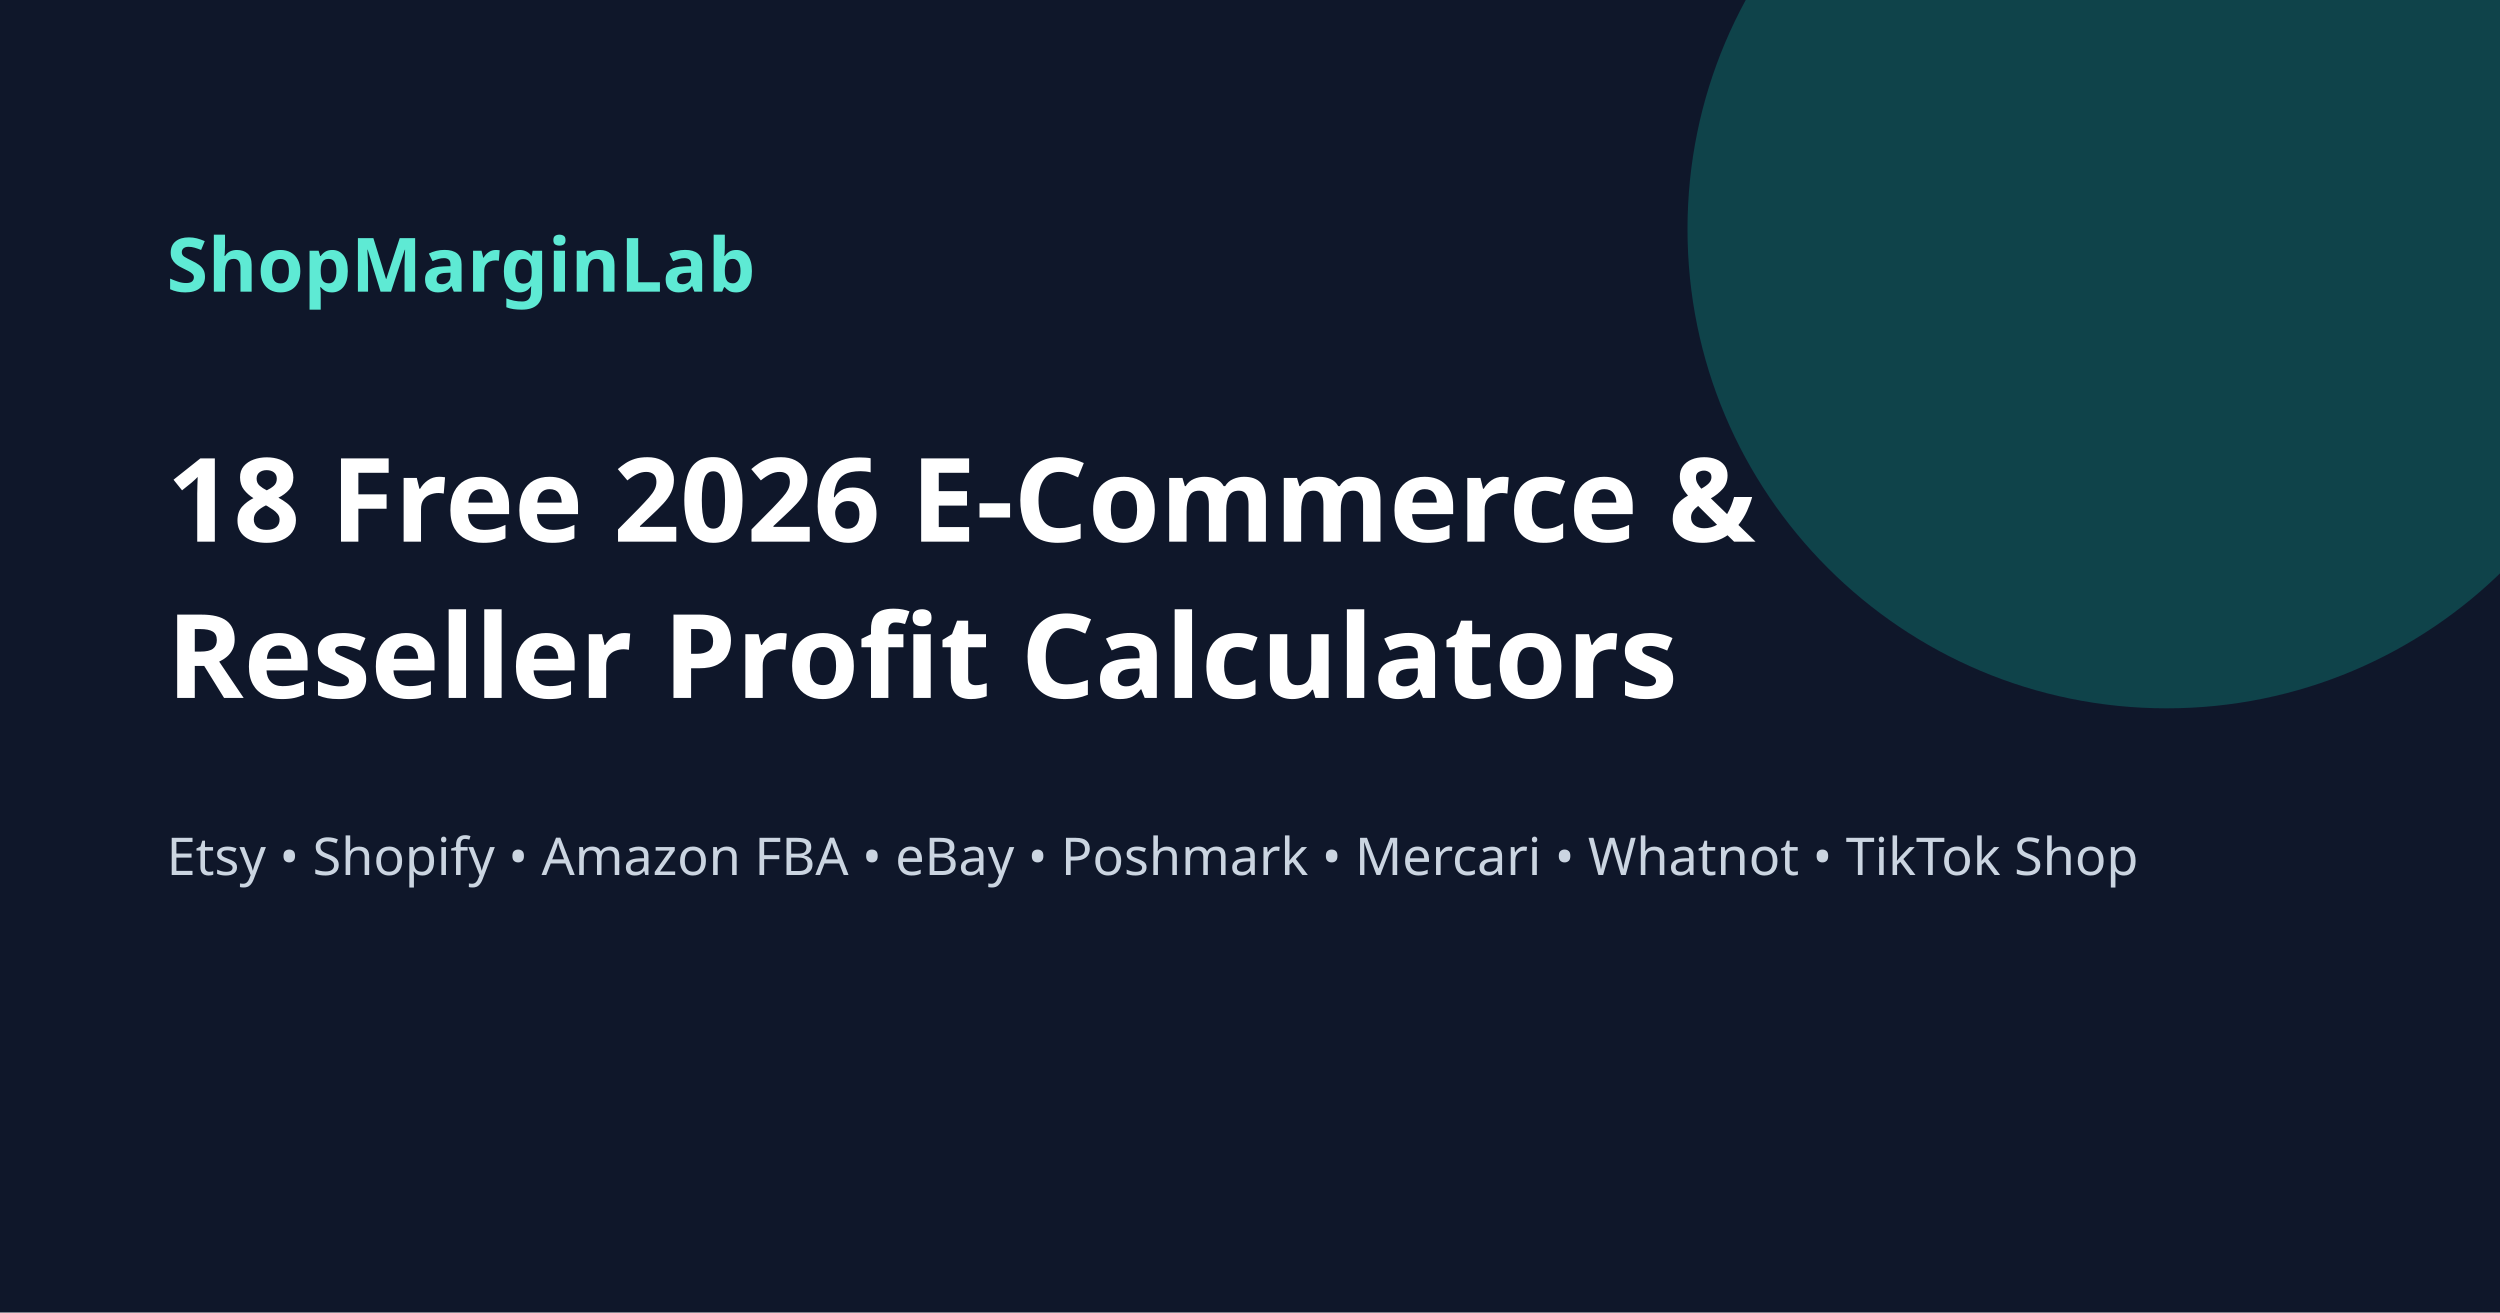
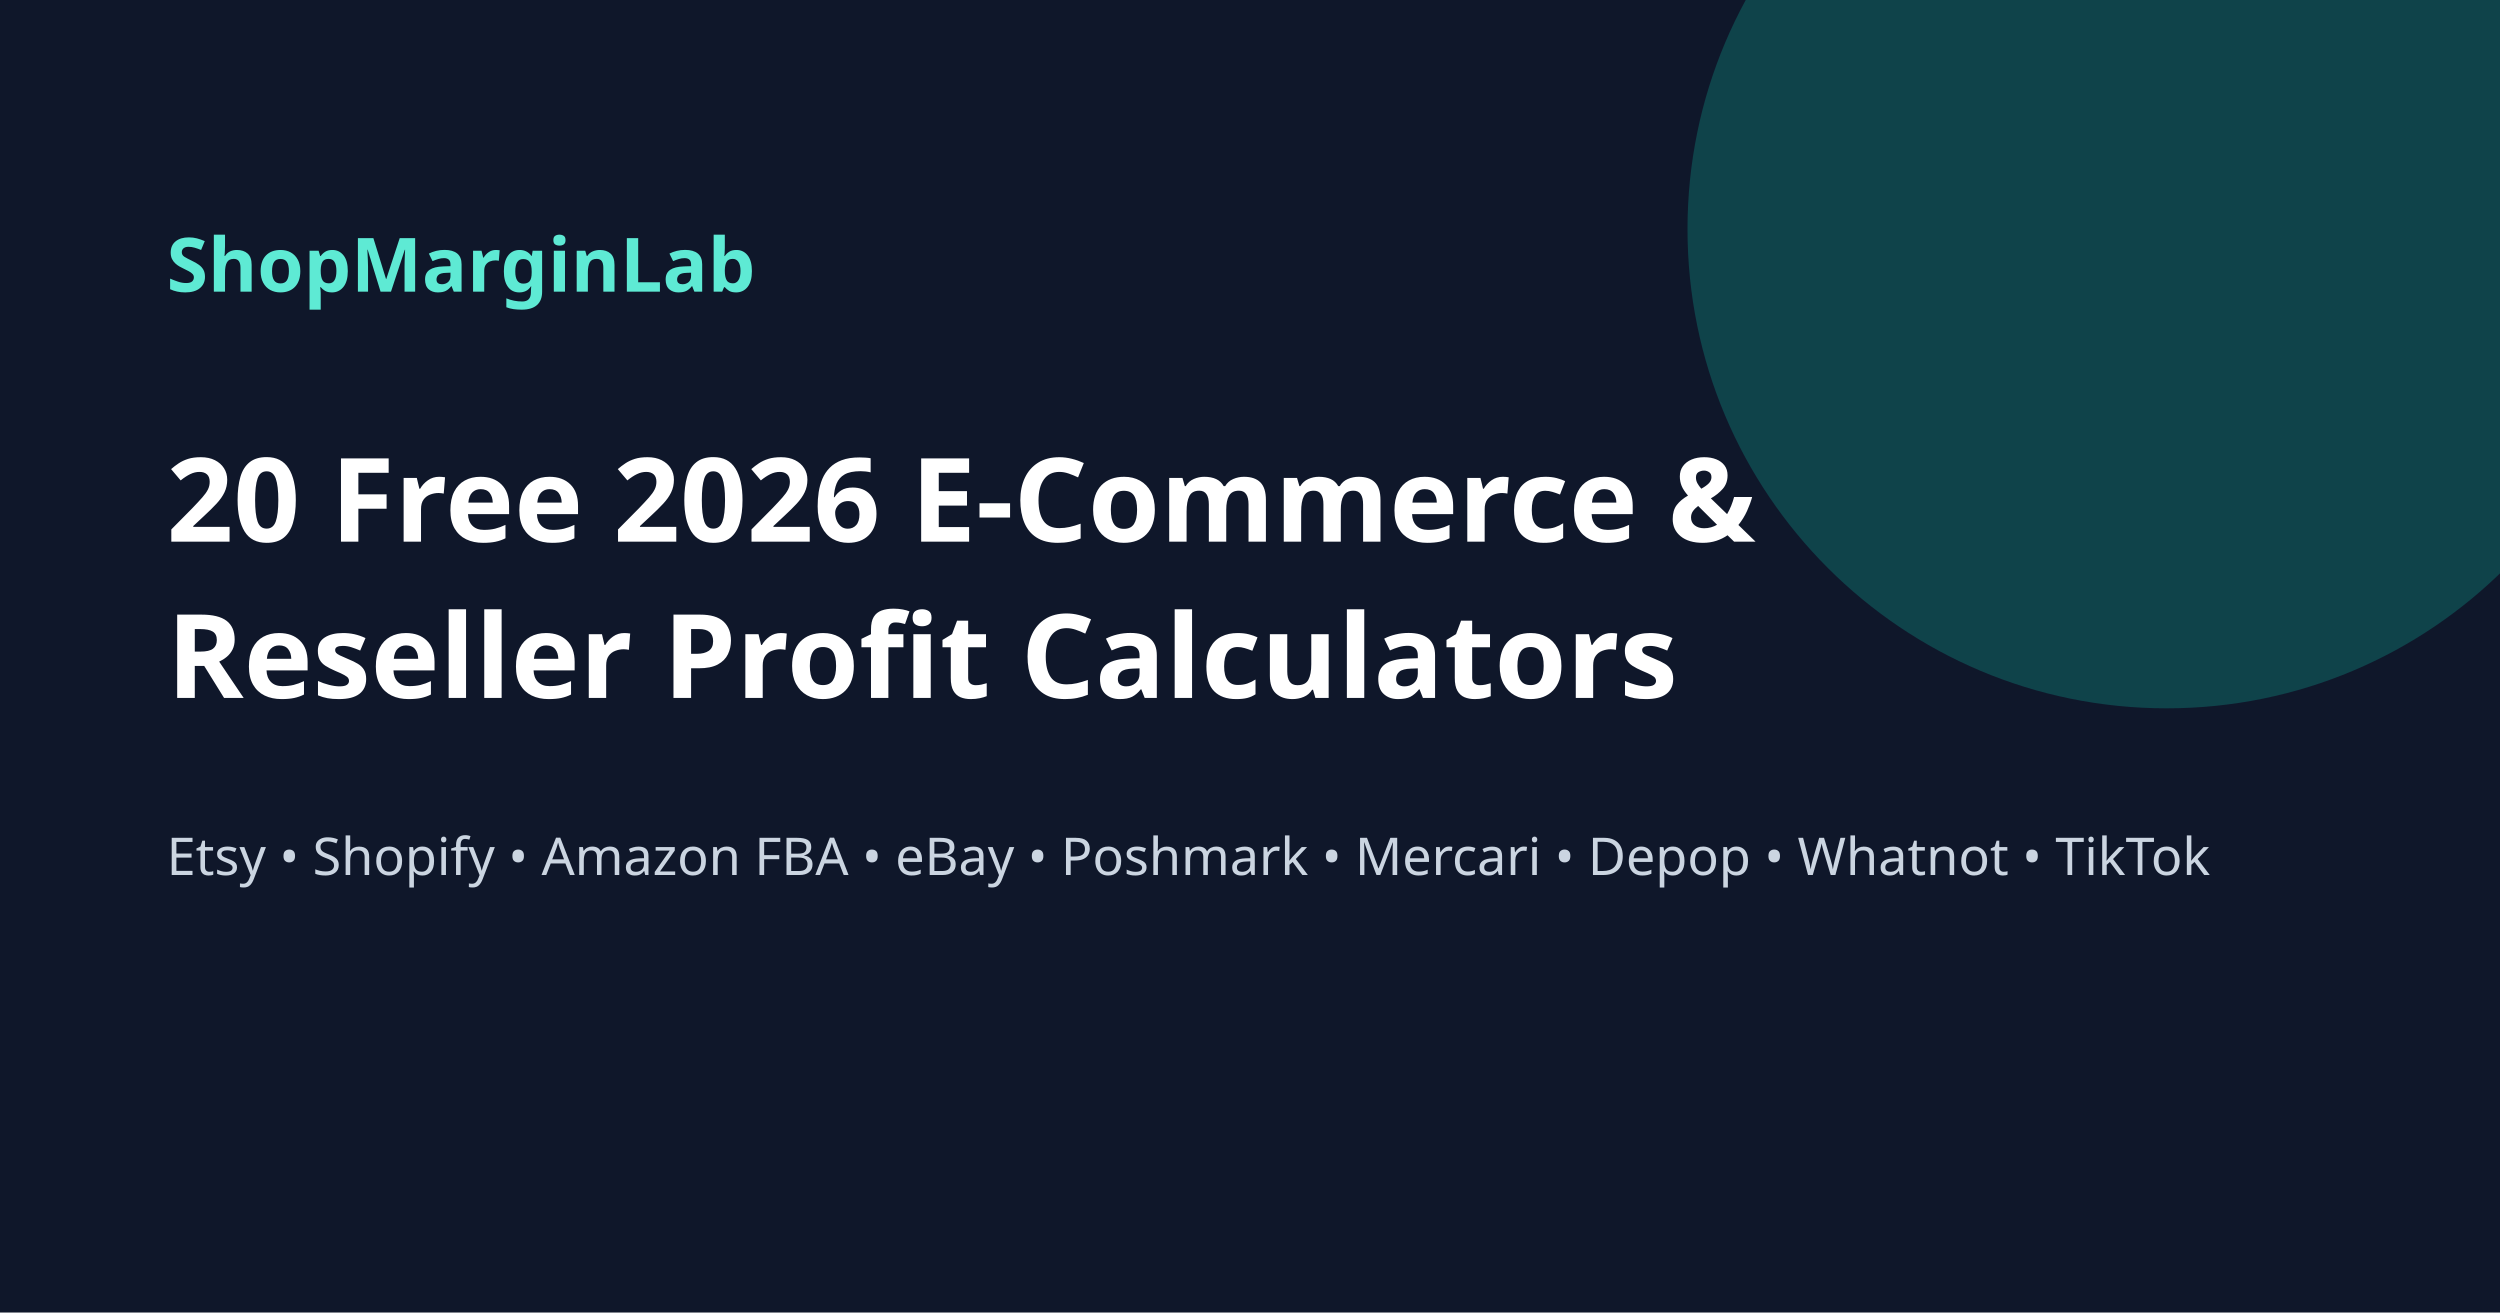
<svg xmlns="http://www.w3.org/2000/svg" width="1200" height="630" viewBox="0 0 1200 630">
  <rect width="1200" height="630" fill="#0f172a" />
  <circle cx="1040" cy="110" r="230" fill="#0d9488" opacity="0.35" />
  <text x="80" y="140" font-family="system-ui, sans-serif" font-size="36" font-weight="800" fill="#5eead4">ShopMarginLab</text>
-   <text x="80" y="260" font-family="system-ui, sans-serif" font-size="56" font-weight="800" fill="#ffffff">18 Free 2026 E-Commerce &amp;</text>
+   <text x="80" y="260" font-family="system-ui, sans-serif" font-size="56" font-weight="800" fill="#ffffff">20 Free 2026 E-Commerce &amp;</text>
  <text x="80" y="335" font-family="system-ui, sans-serif" font-size="56" font-weight="800" fill="#ffffff">Reseller Profit Calculators</text>
-   <text x="80" y="420" font-family="system-ui, sans-serif" font-size="25" fill="#cbd5e1">Etsy • Shopify • Amazon FBA • eBay • Poshmark • Mercari • Whatnot • TikTok Shop</text>
+   <text x="80" y="420" font-family="system-ui, sans-serif" font-size="25" fill="#cbd5e1">Etsy • Shopify • Amazon FBA • eBay • Poshmark • Mercari • Depop • Whatnot • TikTok</text>
</svg>
